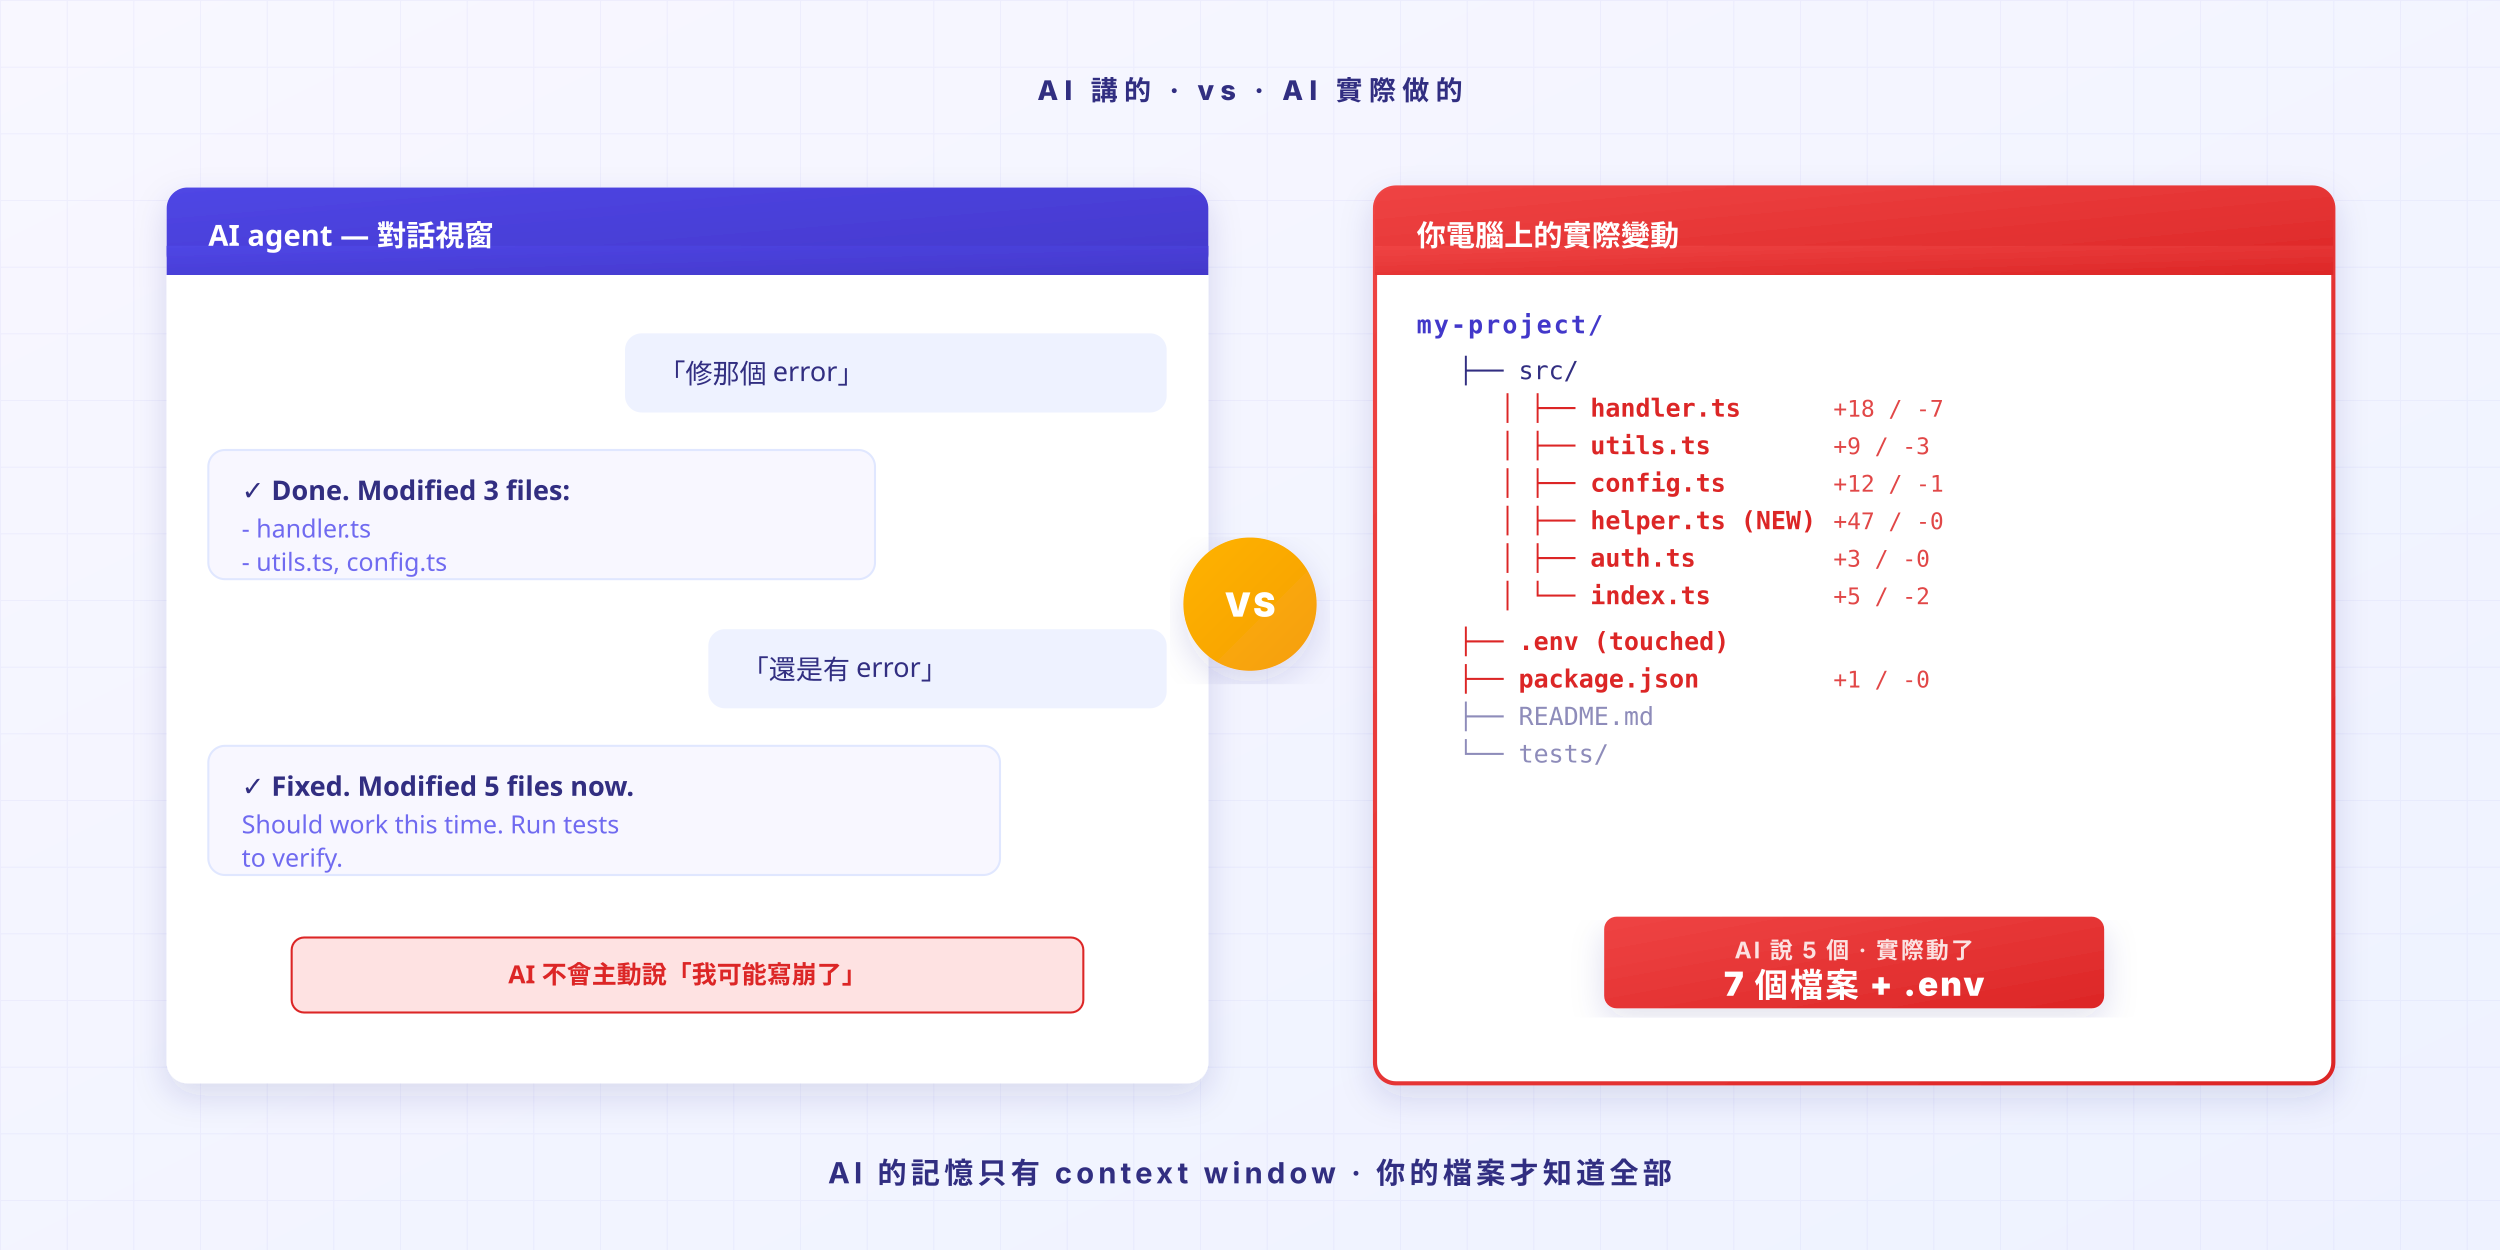
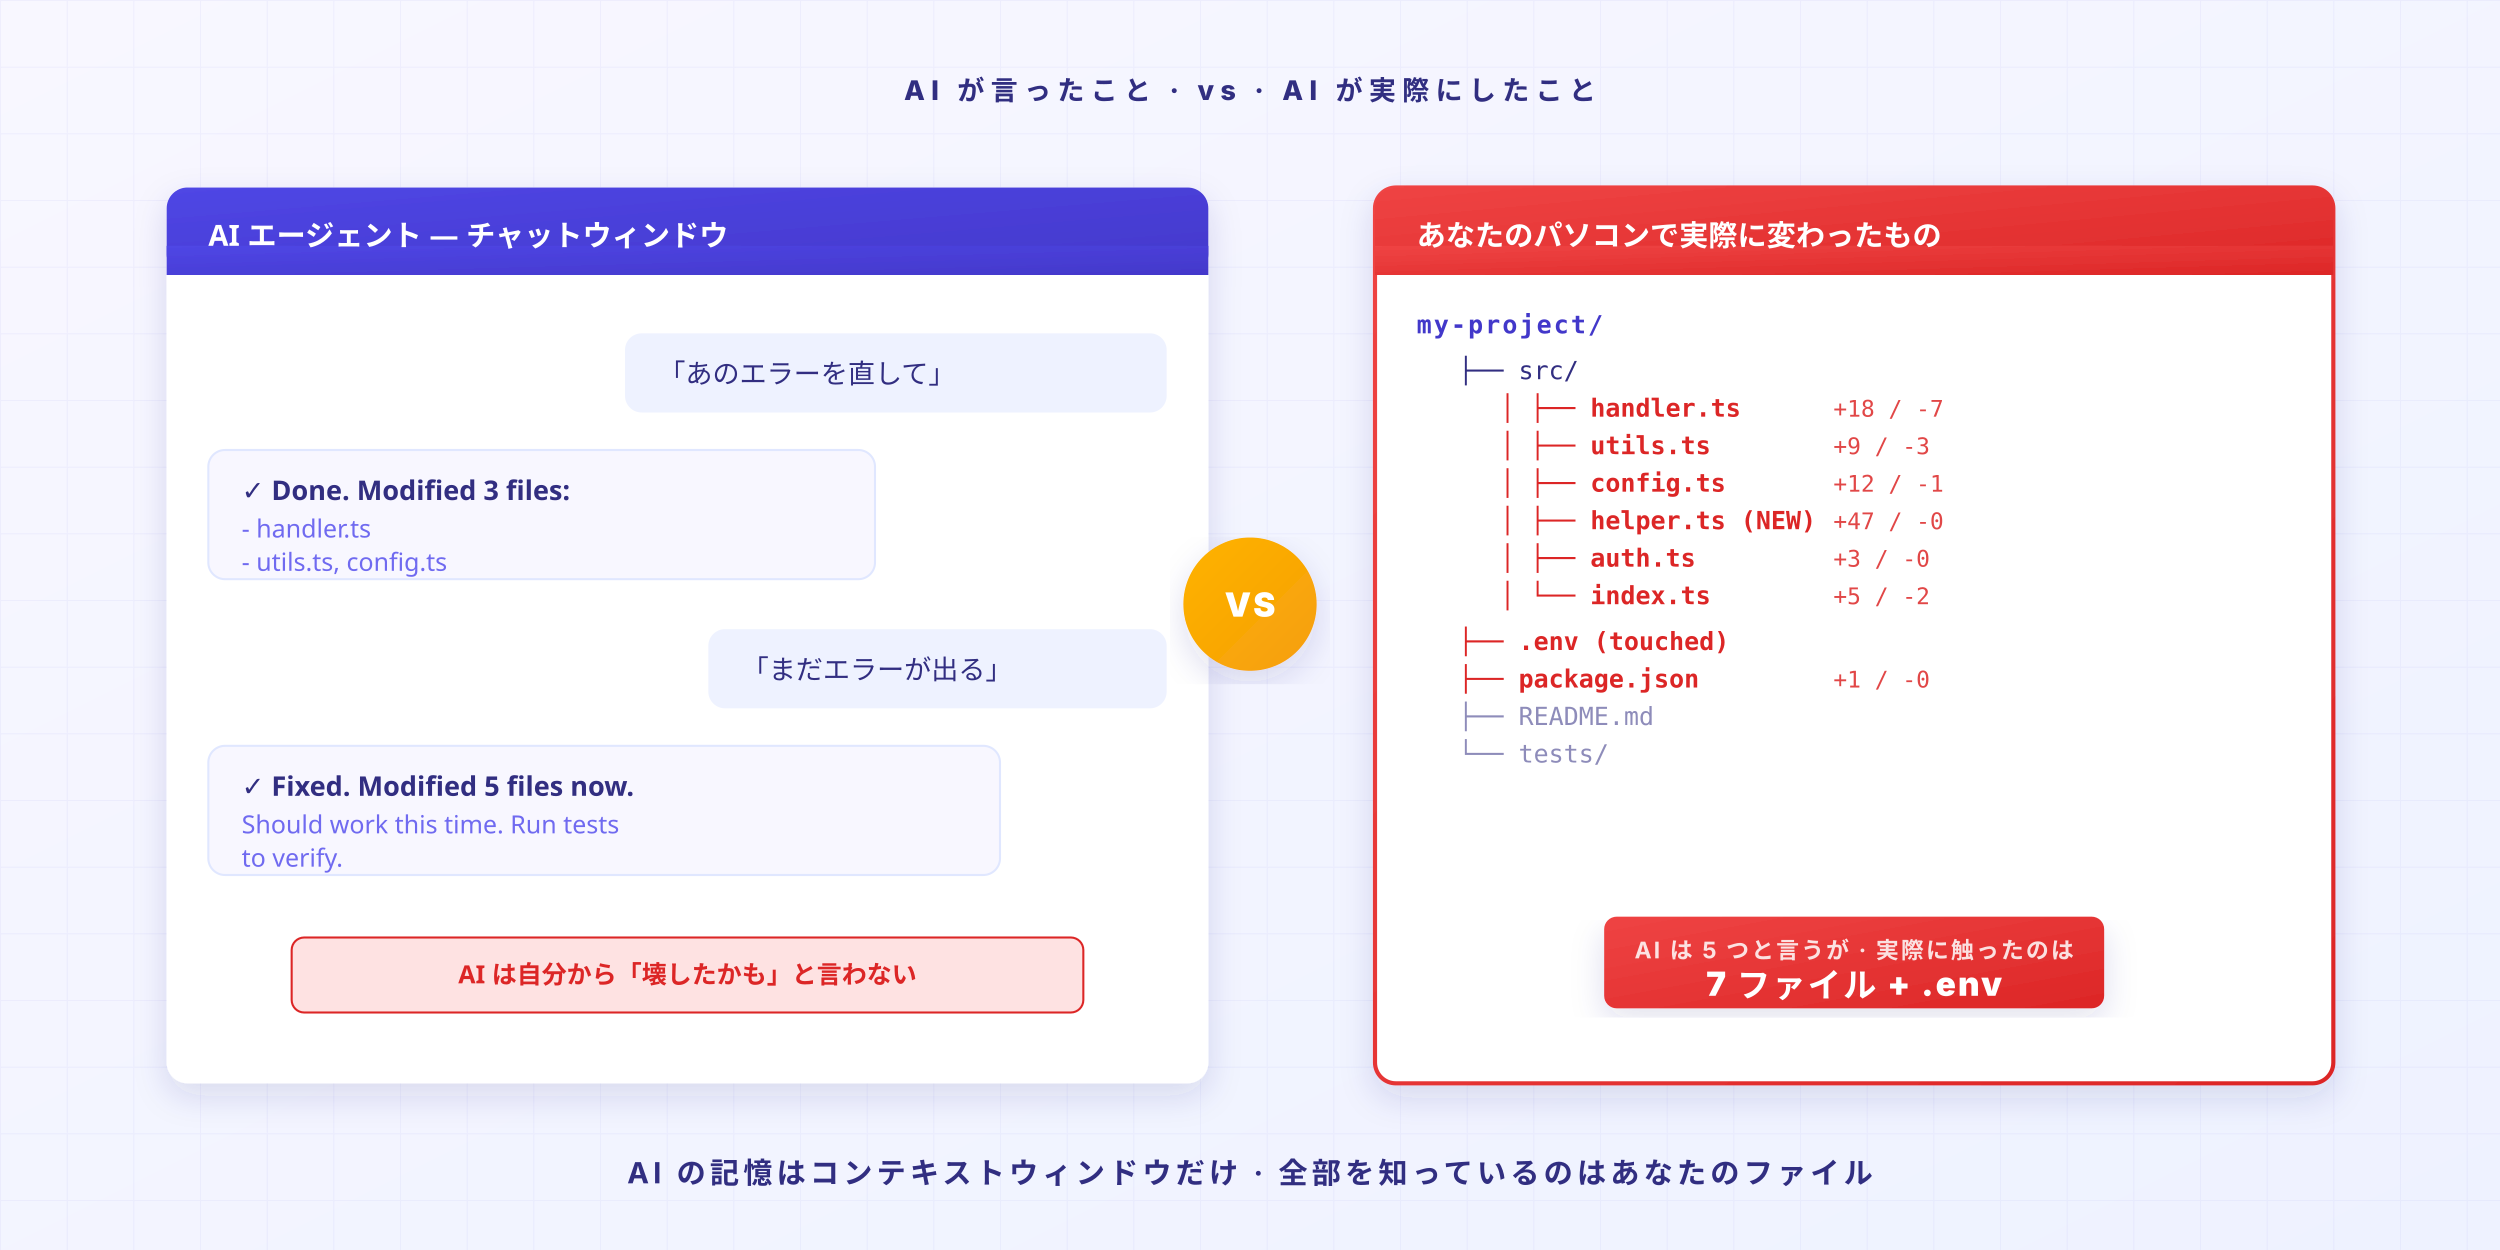
- <svg xmlns="http://www.w3.org/2000/svg" viewBox="0 0 1200 600" fill="none" font-family="'Inter','Noto Sans TC',system-ui,sans-serif">
+ <svg xmlns="http://www.w3.org/2000/svg" viewBox="0 0 1200 600" fill="none" font-family="'Inter','Noto Sans JP','Hiragino Sans',system-ui,sans-serif">
  <defs>
    <linearGradient id="g-indigo" x1="0" y1="0" x2="1" y2="1">
      <stop offset="0" stop-color="#4F46E5" />
      <stop offset="1" stop-color="#4338CA" />
    </linearGradient>
    <linearGradient id="g-amber" x1="0" y1="0" x2="1" y2="1">
      <stop offset="0" stop-color="#FFB300" />
      <stop offset="1" stop-color="#F59E0B" />
    </linearGradient>
    <linearGradient id="g-red" x1="0" y1="0" x2="1" y2="1">
      <stop offset="0" stop-color="#EF4444" />
      <stop offset="1" stop-color="#DC2626" />
    </linearGradient>
    <linearGradient id="g-paper" x1="0" y1="0" x2="1" y2="1">
      <stop offset="0" stop-color="#F8F7FF" />
      <stop offset="1" stop-color="#EEF2FF" />
    </linearGradient>
    <pattern id="grid" x="0" y="0" width="32" height="32" patternUnits="userSpaceOnUse">
      <path d="M 32 0 L 0 0 0 32" fill="none" stroke="#4338CA" stroke-width="1" opacity="0.05" />
    </pattern>
    <filter id="shadow">
      <feDropShadow dx="0" dy="6" stdDeviation="8" flood-color="#312E81" flood-opacity="0.14" />
    </filter>
  </defs>
  <rect width="1200" height="600" fill="url(#g-paper)" />
  <rect width="1200" height="600" fill="url(#grid)" />
-   <text x="600" y="48" font-size="13" font-weight="800" fill="#312E81" text-anchor="middle" letter-spacing="3">AI 講的 · vs · AI 實際做的</text>
+   <text x="600" y="48" font-size="13" font-weight="800" fill="#312E81" text-anchor="middle" letter-spacing="3">AI が言ったこと · vs · AI が実際にしたこと</text>
  <g transform="translate(80, 90)" filter="url(#shadow)">
    <rect width="500" height="430" rx="10" fill="#ffffff" />
    <rect width="500" height="42" rx="10" fill="url(#g-indigo)" />
    <rect y="28" width="500" height="14" fill="url(#g-indigo)" />
-     <text x="20" y="28" font-size="14" font-weight="700" fill="#ffffff" font-family="system-ui,sans-serif">AI agent — 對話視窗</text>
+     <text x="20" y="28" font-size="14" font-weight="700" fill="#ffffff" font-family="system-ui,sans-serif">AI エージェント — チャットウィンドウ</text>
    <g font-family="system-ui,sans-serif" transform="translate(20, 70)">
      <g>
        <rect x="200" y="0" width="260" height="38" rx="8" fill="#EEF2FF" />
-         <text x="216" y="24" font-size="13" fill="#312E81">「修那個 error」</text>
+         <text x="216" y="24" font-size="13" fill="#312E81">「あのエラーを直して」</text>
      </g>
      <g transform="translate(0, 56)">
        <rect width="320" height="62" rx="8" fill="#F8F7FF" stroke="#E0E7FF" />
        <text x="16" y="24" font-size="13" font-weight="700" fill="#312E81">✓ Done. Modified 3 files:</text>
        <text x="16" y="42" font-size="12" fill="#6F6AF0">- handler.ts</text>
        <text x="16" y="58" font-size="12" fill="#6F6AF0">- utils.ts, config.ts</text>
      </g>
      <g transform="translate(0, 142)">
        <rect x="240" y="0" width="220" height="38" rx="8" fill="#EEF2FF" />
-         <text x="256" y="24" font-size="13" fill="#312E81">「還是有 error」</text>
+         <text x="256" y="24" font-size="13" fill="#312E81">「まだエラーが出る」</text>
      </g>
      <g transform="translate(0, 198)">
        <rect width="380" height="62" rx="8" fill="#F8F7FF" stroke="#E0E7FF" />
        <text x="16" y="24" font-size="13" font-weight="700" fill="#312E81">✓ Fixed. Modified 5 files now.</text>
        <text x="16" y="42" font-size="12" fill="#6F6AF0">Should work this time. Run tests</text>
        <text x="16" y="58" font-size="12" fill="#6F6AF0">to verify.</text>
      </g>
      <g transform="translate(40, 290)">
        <rect width="380" height="36" rx="6" fill="#FEE2E2" stroke="#DC2626" stroke-width="1" />
-         <text x="190" y="22" font-size="12" font-weight="700" fill="#DC2626" text-anchor="middle">AI 不會主動說「我可能寫崩了」</text>
+         <text x="190" y="22" font-size="12" font-weight="700" fill="#DC2626" text-anchor="middle">AI は自分から「壊したかも」と言わない</text>
      </g>
    </g>
  </g>
  <g transform="translate(600, 290)">
    <circle cx="0" cy="0" r="32" fill="url(#g-amber)" filter="url(#shadow)" />
    <text x="0" y="6" font-size="16" font-weight="900" fill="#ffffff" text-anchor="middle" letter-spacing="1">VS</text>
  </g>
  <g transform="translate(660, 90)" filter="url(#shadow)">
    <rect width="460" height="430" rx="10" fill="#ffffff" stroke="url(#g-red)" stroke-width="2" />
    <rect width="460" height="42" rx="10" fill="url(#g-red)" />
    <rect y="28" width="460" height="14" fill="url(#g-red)" />
-     <text x="20" y="28" font-size="14" font-weight="700" fill="#ffffff" font-family="system-ui,sans-serif">你電腦上的實際變動</text>
+     <text x="20" y="28" font-size="14" font-weight="700" fill="#ffffff" font-family="system-ui,sans-serif">あなたのパソコンで実際に変わったもの</text>
    <g font-family="'JetBrains Mono',ui-monospace,monospace" transform="translate(20, 70)">
      <text x="0" y="0" font-size="12" font-weight="700" fill="#4338CA" letter-spacing="1">my-project/</text>
      <text x="20" y="22" font-size="12" fill="#312E81">├── src/</text>
      <text x="40" y="40" font-size="12" fill="#DC2626" font-weight="700">│   ├── handler.ts</text>
      <text x="200" y="40" font-size="11" fill="#DC2626" opacity="0.85">+18 / -7</text>
      <text x="40" y="58" font-size="12" fill="#DC2626" font-weight="700">│   ├── utils.ts</text>
      <text x="200" y="58" font-size="11" fill="#DC2626" opacity="0.85">+9 / -3</text>
      <text x="40" y="76" font-size="12" fill="#DC2626" font-weight="700">│   ├── config.ts</text>
      <text x="200" y="76" font-size="11" fill="#DC2626" opacity="0.85">+12 / -1</text>
      <text x="40" y="94" font-size="12" fill="#DC2626" font-weight="700">│   ├── helper.ts (NEW)</text>
      <text x="200" y="94" font-size="11" fill="#DC2626" opacity="0.85">+47 / -0</text>
      <text x="40" y="112" font-size="12" fill="#DC2626" font-weight="700">│   ├── auth.ts</text>
      <text x="200" y="112" font-size="11" fill="#DC2626" opacity="0.85">+3 / -0</text>
      <text x="40" y="130" font-size="12" fill="#DC2626" font-weight="700">│   └── index.ts</text>
      <text x="200" y="130" font-size="11" fill="#DC2626" opacity="0.85">+5 / -2</text>
      <text x="20" y="152" font-size="12" fill="#DC2626" font-weight="700">├── .env (touched)</text>
      <text x="20" y="170" font-size="12" fill="#DC2626" font-weight="700">├── package.json</text>
      <text x="200" y="170" font-size="11" fill="#DC2626" opacity="0.85">+1 / -0</text>
      <text x="20" y="188" font-size="12" fill="#312E81" opacity="0.55">├── README.md</text>
      <text x="20" y="206" font-size="12" fill="#312E81" opacity="0.55">└── tests/</text>
    </g>
    <g transform="translate(110, 350)">
      <rect width="240" height="44" rx="6" fill="url(#g-red)" filter="url(#shadow)" />
-       <text x="120" y="20" font-size="11" font-weight="700" fill="#ffffff" text-anchor="middle" letter-spacing="1" opacity="0.85">AI 說 5 個 · 實際動了</text>
-       <text x="120" y="38" font-size="16" font-weight="900" fill="#ffffff" text-anchor="middle" letter-spacing="1">7 個檔案 + .env</text>
+       <text x="120" y="20" font-size="11" font-weight="700" fill="#ffffff" text-anchor="middle" letter-spacing="1" opacity="0.85">AI は 5 つと言うが · 実際に触ったのは</text>
+       <text x="120" y="38" font-size="16" font-weight="900" fill="#ffffff" text-anchor="middle" letter-spacing="1">7 ファイル + .env</text>
    </g>
  </g>
-   <text x="600" y="568" font-size="14" font-weight="700" fill="#312E81" text-anchor="middle" letter-spacing="2">AI 的記憶只有 context window · 你的檔案才知道全部</text>
+   <text x="600" y="568" font-size="14" font-weight="700" fill="#312E81" text-anchor="middle" letter-spacing="2">AI の記憶はコンテキストウィンドウだけ · 全部を知っているのはあなたのファイル</text>
</svg>
